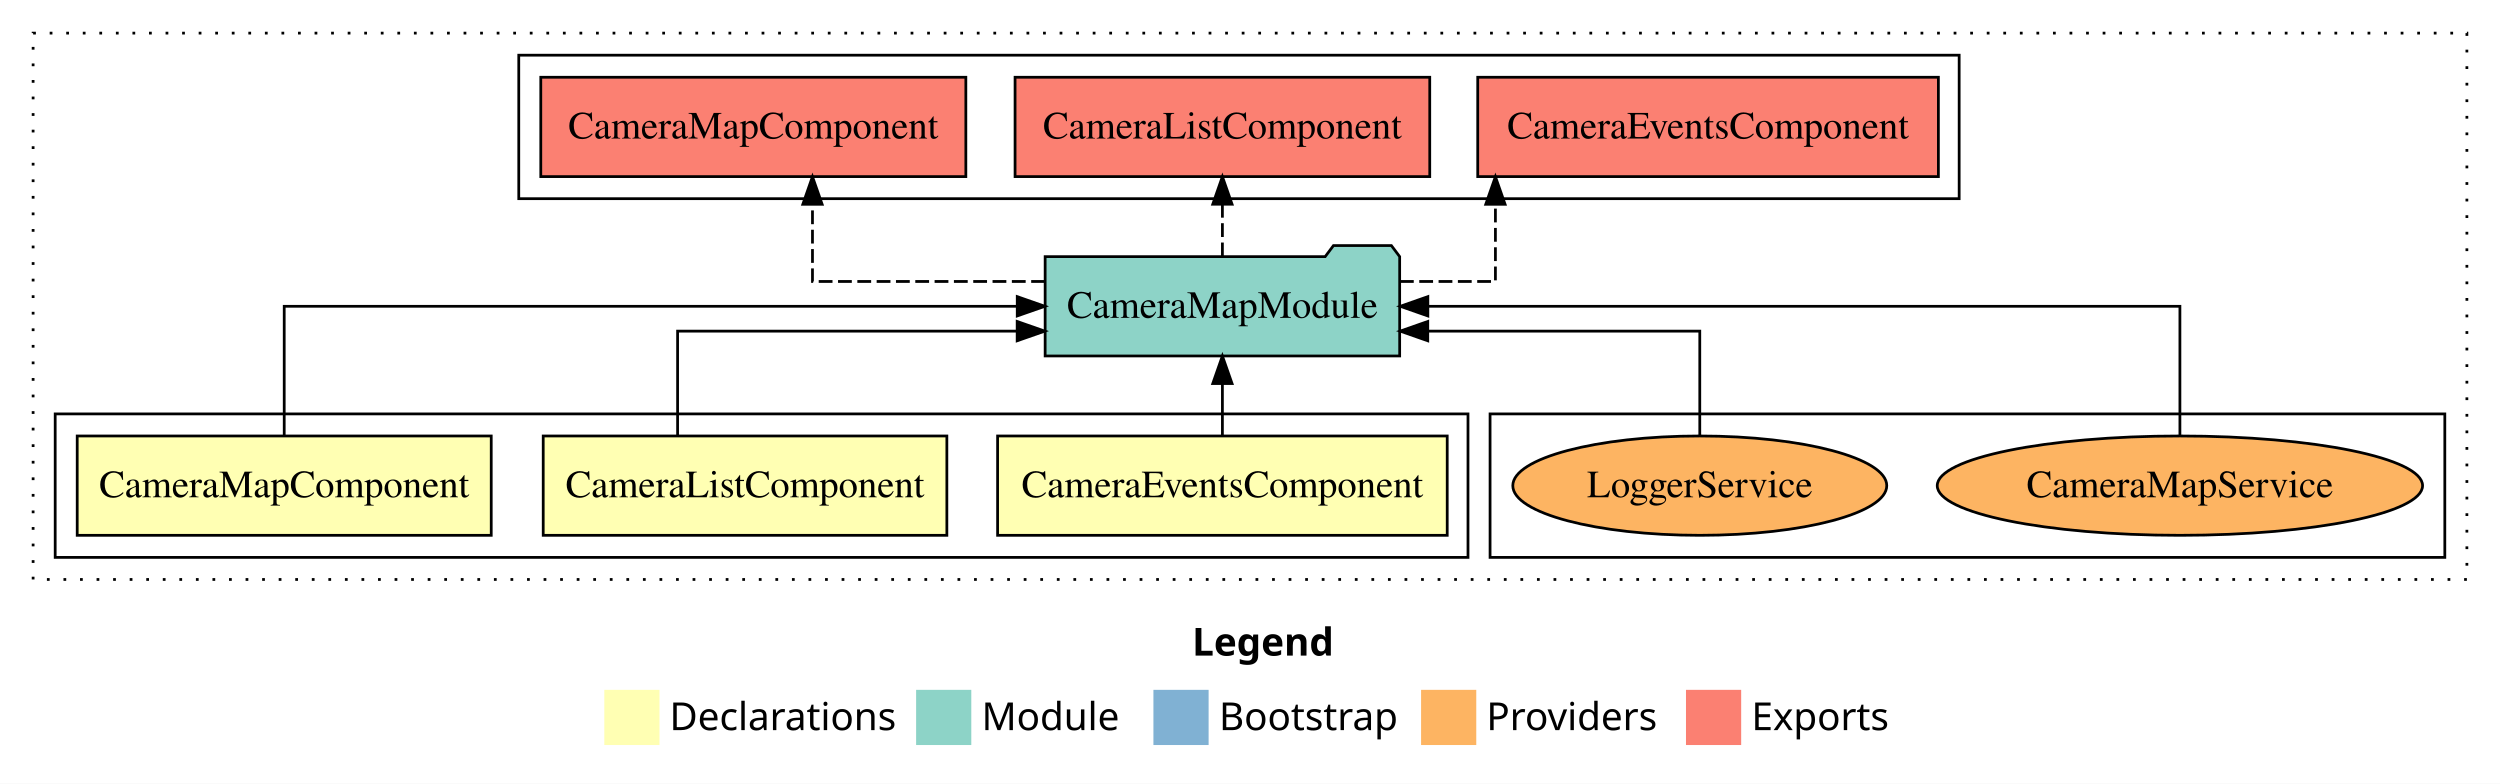
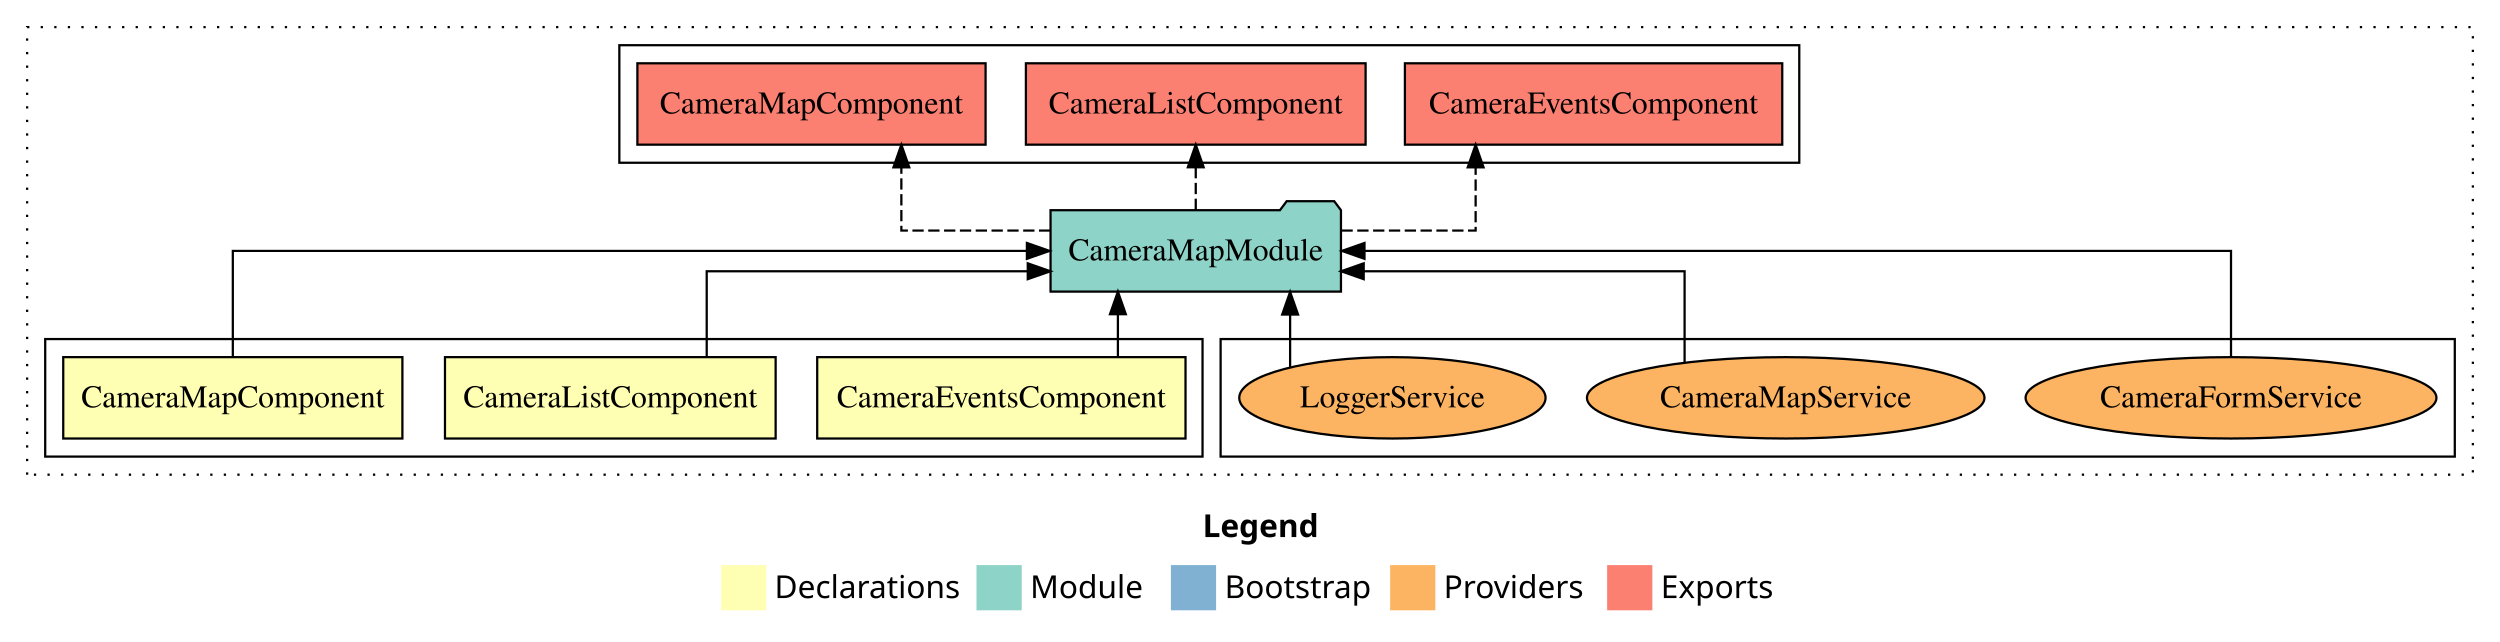
- <svg xmlns="http://www.w3.org/2000/svg" width="906pt" height="284pt" viewBox="0.00 0.00 906.00 284.00">
+ <svg xmlns="http://www.w3.org/2000/svg" width="1106pt" height="284pt" viewBox="0.00 0.00 1106.00 284.00">
  <g id="graph0" class="graph" transform="scale(1 1) rotate(0) translate(4 280)">
-     <polygon fill="white" stroke="transparent" points="-4,4 -4,-280 902,-280 902,4 -4,4" />
-     <text text-anchor="start" x="428.01" y="-42.4" font-family="sans-serif" font-weight="bold" font-size="14.00">Legend</text>
-     <polygon fill="#ffffb3" stroke="transparent" points="215,-10 215,-30 235,-30 235,-10 215,-10" />
-     <text text-anchor="start" x="238.63" y="-15.4" font-family="sans-serif" font-size="14.00">  Declarations</text>
-     <polygon fill="#8dd3c7" stroke="transparent" points="328,-10 328,-30 348,-30 348,-10 328,-10" />
-     <text text-anchor="start" x="351.73" y="-15.4" font-family="sans-serif" font-size="14.00">  Module</text>
-     <polygon fill="#80b1d3" stroke="transparent" points="414,-10 414,-30 434,-30 434,-10 414,-10" />
-     <text text-anchor="start" x="437.78" y="-15.4" font-family="sans-serif" font-size="14.00">  Bootstrap</text>
-     <polygon fill="#fdb462" stroke="transparent" points="511,-10 511,-30 531,-30 531,-10 511,-10" />
-     <text text-anchor="start" x="534.67" y="-15.4" font-family="sans-serif" font-size="14.00">  Providers</text>
-     <polygon fill="#fb8072" stroke="transparent" points="607,-10 607,-30 627,-30 627,-10 607,-10" />
-     <text text-anchor="start" x="630.73" y="-15.4" font-family="sans-serif" font-size="14.00">  Exports</text>
+     <polygon fill="white" stroke="transparent" points="-4,4 -4,-280 1102,-280 1102,4 -4,4" />
+     <text text-anchor="start" x="528.01" y="-42.4" font-family="sans-serif" font-weight="bold" font-size="14.00">Legend</text>
+     <polygon fill="#ffffb3" stroke="transparent" points="315,-10 315,-30 335,-30 335,-10 315,-10" />
+     <text text-anchor="start" x="338.63" y="-15.4" font-family="sans-serif" font-size="14.00">  Declarations</text>
+     <polygon fill="#8dd3c7" stroke="transparent" points="428,-10 428,-30 448,-30 448,-10 428,-10" />
+     <text text-anchor="start" x="451.73" y="-15.4" font-family="sans-serif" font-size="14.00">  Module</text>
+     <polygon fill="#80b1d3" stroke="transparent" points="514,-10 514,-30 534,-30 534,-10 514,-10" />
+     <text text-anchor="start" x="537.78" y="-15.4" font-family="sans-serif" font-size="14.00">  Bootstrap</text>
+     <polygon fill="#fdb462" stroke="transparent" points="611,-10 611,-30 631,-30 631,-10 611,-10" />
+     <text text-anchor="start" x="634.67" y="-15.4" font-family="sans-serif" font-size="14.00">  Providers</text>
+     <polygon fill="#fb8072" stroke="transparent" points="707,-10 707,-30 727,-30 727,-10 707,-10" />
+     <text text-anchor="start" x="730.73" y="-15.4" font-family="sans-serif" font-size="14.00">  Exports</text>
    <g id="clust1" class="cluster">
-       <polygon fill="none" stroke="black" stroke-dasharray="1,5" points="8,-70 8,-268 890,-268 890,-70 8,-70" />
+       <polygon fill="none" stroke="black" stroke-dasharray="1,5" points="8,-70 8,-268 1090,-268 1090,-70 8,-70" />
    </g>
    <g id="clust9" class="cluster">
-       <polygon fill="none" stroke="black" points="536,-78 536,-130 882,-130 882,-78 536,-78" />
+       <polygon fill="none" stroke="black" points="536,-78 536,-130 1082,-130 1082,-78 536,-78" />
    </g>
    <g id="clust2" class="cluster">
      <polygon fill="none" stroke="black" points="16,-78 16,-130 528,-130 528,-78 16,-78" />
    </g>
    <g id="clust7" class="cluster">
-       <polygon fill="none" stroke="black" points="184,-208 184,-260 706,-260 706,-208 184,-208" />
+       <polygon fill="none" stroke="black" points="270,-208 270,-260 792,-260 792,-208 270,-208" />
    </g>
    <g id="node1" class="node">
      <polygon fill="#ffffb3" stroke="black" points="520.47,-122 357.53,-122 357.53,-86 520.47,-86 520.47,-122" />
      <text text-anchor="middle" x="439" y="-99.8" font-family="Times,serif" font-size="14.00">CameraEventsComponent</text>
    </g>
    <g id="node4" class="node">
-       <polygon fill="#8dd3c7" stroke="black" points="503.24,-187 500.24,-191 479.24,-191 476.24,-187 374.76,-187 374.76,-151 503.24,-151 503.24,-187" />
-       <text text-anchor="middle" x="439" y="-164.8" font-family="Times,serif" font-size="14.00">CameraMapModule</text>
+       <polygon fill="#8dd3c7" stroke="black" points="589.24,-187 586.24,-191 565.24,-191 562.24,-187 460.76,-187 460.76,-151 589.24,-151 589.24,-187" />
+       <text text-anchor="middle" x="525" y="-164.8" font-family="Times,serif" font-size="14.00">CameraMapModule</text>
    </g>
    <g id="edge1" class="edge">
-       <path fill="none" stroke="black" d="M439,-122.11C439,-122.11 439,-140.99 439,-140.99" />
-       <polygon fill="black" stroke="black" points="435.5,-140.99 439,-150.99 442.5,-140.99 435.5,-140.99" />
+       <path fill="none" stroke="black" d="M490.56,-122.11C490.56,-122.11 490.56,-140.99 490.56,-140.99" />
+       <polygon fill="black" stroke="black" points="487.06,-140.99 490.56,-150.99 494.06,-140.99 487.06,-140.99" />
    </g>
    <g id="node2" class="node">
      <polygon fill="#ffffb3" stroke="black" points="339.14,-122 192.86,-122 192.86,-86 339.14,-86 339.14,-122" />
      <text text-anchor="middle" x="266" y="-99.8" font-family="Times,serif" font-size="14.00">CameraListComponent</text>
    </g>
    <g id="edge2" class="edge">
-       <path fill="none" stroke="black" d="M241.56,-122.03C241.56,-138.4 241.56,-160 241.56,-160 241.56,-160 364.62,-160 364.62,-160" />
-       <polygon fill="black" stroke="black" points="364.62,-163.5 374.62,-160 364.62,-156.5 364.62,-163.5" />
+       <path fill="none" stroke="black" d="M308.65,-122.03C308.65,-138.4 308.65,-160 308.65,-160 308.65,-160 450.68,-160 450.68,-160" />
+       <polygon fill="black" stroke="black" points="450.68,-163.5 460.68,-160 450.68,-156.5 450.68,-163.5" />
    </g>
    <g id="node3" class="node">
      <polygon fill="#ffffb3" stroke="black" points="174.02,-122 23.98,-122 23.98,-86 174.02,-86 174.02,-122" />
      <text text-anchor="middle" x="99" y="-99.8" font-family="Times,serif" font-size="14.00">CameraMapComponent</text>
    </g>
    <g id="edge3" class="edge">
-       <path fill="none" stroke="black" d="M99,-122.11C99,-141.34 99,-169 99,-169 99,-169 364.65,-169 364.65,-169" />
-       <polygon fill="black" stroke="black" points="364.65,-172.5 374.65,-169 364.65,-165.5 364.65,-172.5" />
+       <path fill="none" stroke="black" d="M99,-122.11C99,-141.34 99,-169 99,-169 99,-169 450.3,-169 450.3,-169" />
+       <polygon fill="black" stroke="black" points="450.3,-172.5 460.3,-169 450.3,-165.5 450.3,-172.5" />
    </g>
    <g id="node5" class="node">
-       <polygon fill="#fb8072" stroke="black" points="698.47,-252 531.53,-252 531.53,-216 698.47,-216 698.47,-252" />
-       <text text-anchor="middle" x="615" y="-229.8" font-family="Times,serif" font-size="14.00">CameraEventsComponent </text>
+       <polygon fill="#fb8072" stroke="black" points="784.47,-252 617.53,-252 617.53,-216 784.47,-216 784.47,-252" />
+       <text text-anchor="middle" x="701" y="-229.8" font-family="Times,serif" font-size="14.00">CameraEventsComponent </text>
    </g>
    <g id="edge4" class="edge">
-       <path fill="none" stroke="black" stroke-dasharray="5,2" d="M503.34,-178C522.24,-178 537.94,-178 537.94,-178 537.94,-178 537.94,-205.97 537.94,-205.97" />
-       <polygon fill="black" stroke="black" points="534.44,-205.97 537.94,-215.97 541.44,-205.97 534.44,-205.97" />
+       <path fill="none" stroke="black" stroke-dasharray="5,2" d="M589.45,-178C619.54,-178 648.82,-178 648.82,-178 648.82,-178 648.82,-205.97 648.82,-205.97" />
+       <polygon fill="black" stroke="black" points="645.32,-205.97 648.82,-215.97 652.32,-205.97 645.32,-205.97" />
    </g>
    <g id="node6" class="node">
-       <polygon fill="#fb8072" stroke="black" points="514.14,-252 363.86,-252 363.86,-216 514.14,-216 514.14,-252" />
-       <text text-anchor="middle" x="439" y="-229.8" font-family="Times,serif" font-size="14.00">CameraListComponent </text>
+       <polygon fill="#fb8072" stroke="black" points="600.14,-252 449.86,-252 449.86,-216 600.14,-216 600.14,-252" />
+       <text text-anchor="middle" x="525" y="-229.8" font-family="Times,serif" font-size="14.00">CameraListComponent </text>
    </g>
    <g id="edge5" class="edge">
-       <path fill="none" stroke="black" stroke-dasharray="5,2" d="M439,-187.11C439,-187.11 439,-205.99 439,-205.99" />
-       <polygon fill="black" stroke="black" points="435.5,-205.99 439,-215.99 442.5,-205.99 435.5,-205.99" />
+       <path fill="none" stroke="black" stroke-dasharray="5,2" d="M525,-187.11C525,-187.11 525,-205.99 525,-205.99" />
+       <polygon fill="black" stroke="black" points="521.5,-205.99 525,-215.99 528.5,-205.99 521.5,-205.99" />
    </g>
    <g id="node7" class="node">
-       <polygon fill="#fb8072" stroke="black" points="346.02,-252 191.98,-252 191.98,-216 346.02,-216 346.02,-252" />
-       <text text-anchor="middle" x="269" y="-229.8" font-family="Times,serif" font-size="14.00">CameraMapComponent </text>
+       <polygon fill="#fb8072" stroke="black" points="432.02,-252 277.98,-252 277.98,-216 432.02,-216 432.02,-252" />
+       <text text-anchor="middle" x="355" y="-229.8" font-family="Times,serif" font-size="14.00">CameraMapComponent </text>
    </g>
    <g id="edge6" class="edge">
-       <path fill="none" stroke="black" stroke-dasharray="5,2" d="M374.7,-178C334.55,-178 290.44,-178 290.44,-178 290.44,-178 290.44,-205.97 290.44,-205.97" />
-       <polygon fill="black" stroke="black" points="286.94,-205.97 290.44,-215.97 293.94,-205.97 286.94,-205.97" />
+       <path fill="none" stroke="black" stroke-dasharray="5,2" d="M460.65,-178C427.83,-178 394.76,-178 394.76,-178 394.76,-178 394.76,-205.97 394.76,-205.97" />
+       <polygon fill="black" stroke="black" points="391.26,-205.97 394.76,-215.97 398.26,-205.97 391.26,-205.97" />
    </g>
    <g id="node8" class="node">
+       <ellipse fill="#fdb462" stroke="black" cx="983" cy="-104" rx="90.89" ry="18" />
+       <text text-anchor="middle" x="983" y="-99.8" font-family="Times,serif" font-size="14.00">CameraFormService</text>
+     </g>
+     <g id="edge7" class="edge">
+       <path fill="none" stroke="black" d="M983,-122.11C983,-141.34 983,-169 983,-169 983,-169 599.65,-169 599.65,-169" />
+       <polygon fill="black" stroke="black" points="599.65,-165.5 589.65,-169 599.65,-172.5 599.65,-165.5" />
+     </g>
+     <g id="node9" class="node">
      <ellipse fill="#fdb462" stroke="black" cx="786" cy="-104" rx="87.94" ry="18" />
      <text text-anchor="middle" x="786" y="-99.8" font-family="Times,serif" font-size="14.00">CameraMapService</text>
    </g>
-     <g id="edge7" class="edge">
-       <path fill="none" stroke="black" d="M786,-122.11C786,-141.34 786,-169 786,-169 786,-169 513.45,-169 513.45,-169" />
-       <polygon fill="black" stroke="black" points="513.45,-165.5 503.45,-169 513.45,-172.5 513.45,-165.5" />
+     <g id="edge8" class="edge">
+       <path fill="none" stroke="black" d="M741.26,-119.6C741.26,-136.17 741.26,-160 741.26,-160 741.26,-160 599.3,-160 599.3,-160" />
+       <polygon fill="black" stroke="black" points="599.3,-156.5 589.3,-160 599.3,-163.5 599.3,-156.5" />
    </g>
-     <g id="node9" class="node">
+     <g id="node10" class="node">
      <ellipse fill="#fdb462" stroke="black" cx="612" cy="-104" rx="67.76" ry="18" />
      <text text-anchor="middle" x="612" y="-99.8" font-family="Times,serif" font-size="14.00">LoggerService</text>
    </g>
-     <g id="edge8" class="edge">
-       <path fill="none" stroke="black" d="M612,-122.03C612,-138.4 612,-160 612,-160 612,-160 513.42,-160 513.42,-160" />
-       <polygon fill="black" stroke="black" points="513.42,-156.5 503.42,-160 513.42,-163.5 513.42,-156.5" />
+     <g id="edge9" class="edge">
+       <path fill="none" stroke="black" d="M566.75,-117.47C566.75,-117.47 566.75,-140.86 566.75,-140.86" />
+       <polygon fill="black" stroke="black" points="563.25,-140.86 566.75,-150.86 570.25,-140.86 563.25,-140.86" />
    </g>
  </g>
</svg>
